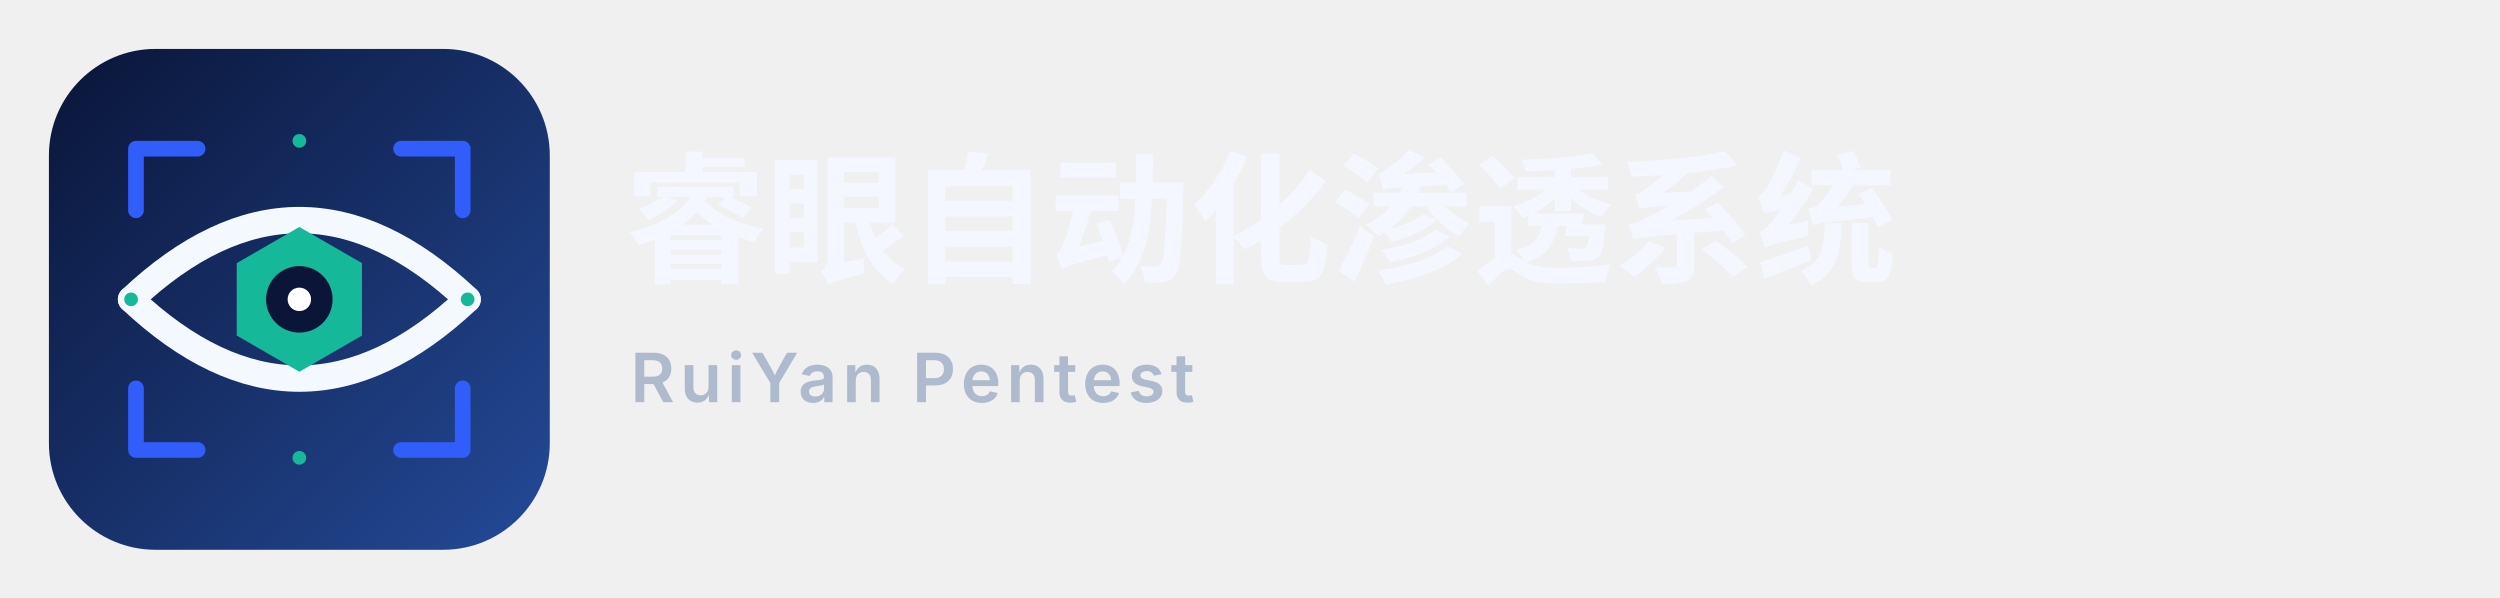
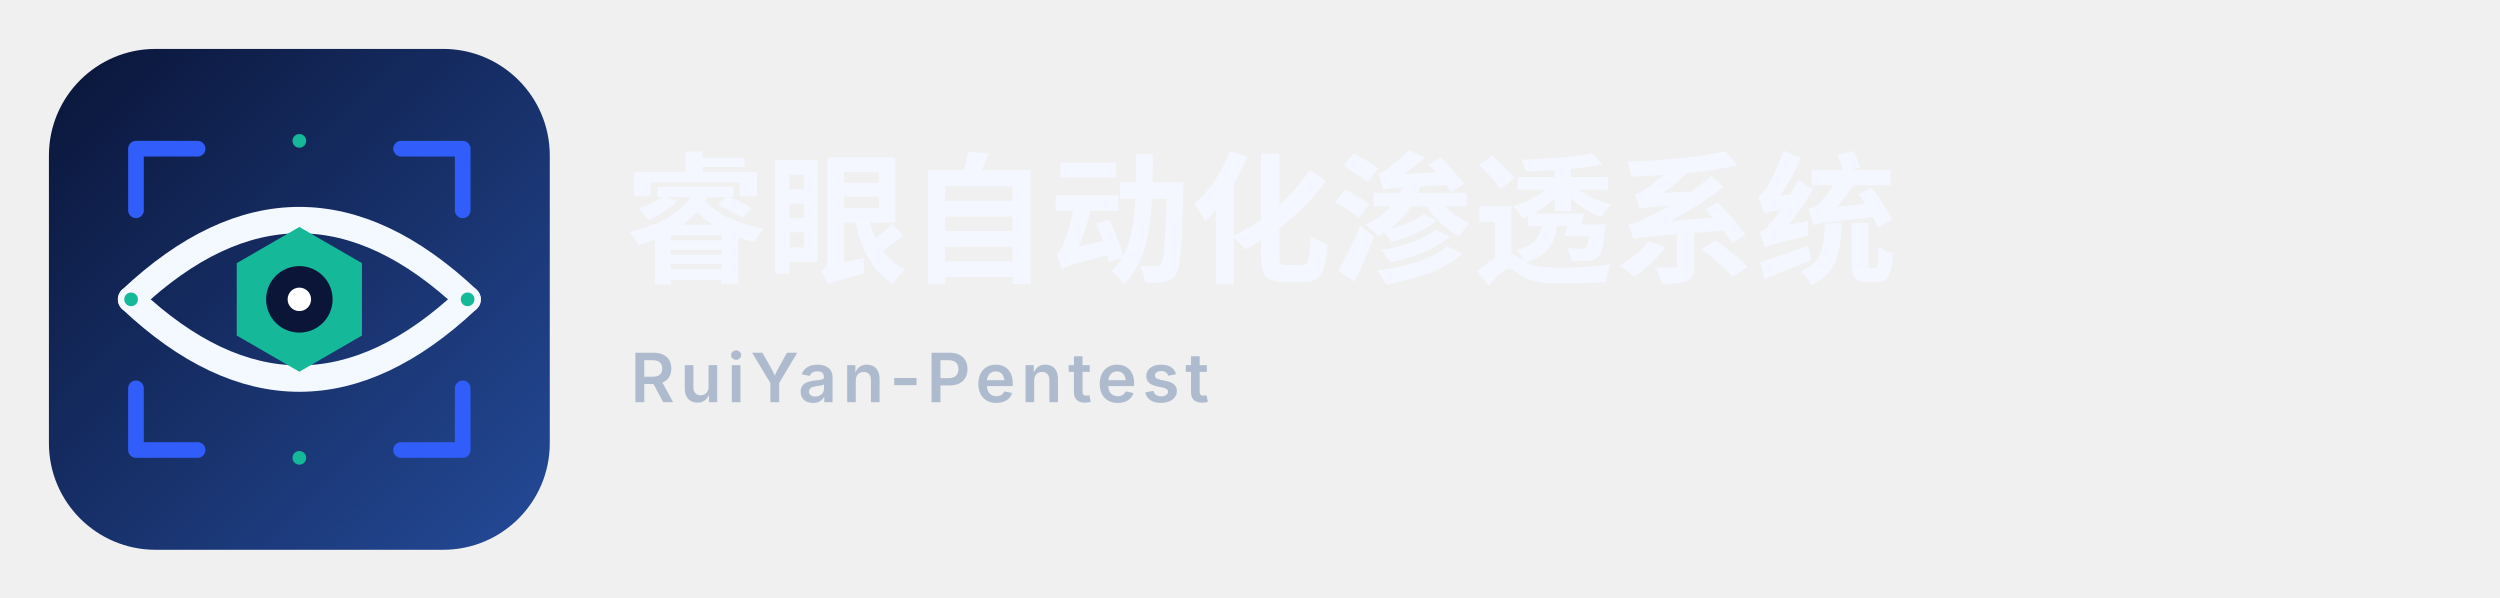
<svg xmlns="http://www.w3.org/2000/svg" viewBox="0 0 920 220" role="img" aria-labelledby="title">
  <g transform="translate(18 18) scale(.18)">
    <defs>
      <linearGradient id="wordmark-dark-background" x1="0" y1="0" x2="1" y2="1">
        <stop offset="0" stop-color="#0A1538" />
        <stop offset="1" stop-color="#244A98" />
      </linearGradient>
    </defs>
    <rect width="1024" height="1024" rx="218" fill="url(#wordmark-dark-background)" />
    <path d="M168 512 Q512 188 856 512" fill="none" stroke="#F4F8FF" stroke-width="54" stroke-linecap="round" />
    <path d="M168 512 Q512 836 856 512" fill="none" stroke="#F4F8FF" stroke-width="54" stroke-linecap="round" />
    <path d="M512 364 640 438 640 586 512 660 384 586 384 438Z" fill="#16B89A" />
    <circle cx="512" cy="512" r="68" fill="#0A1538" />
    <circle cx="512" cy="512" r="24" fill="#FFFFFF" />
    <path d="M304 204H178V330 M720 204H846V330 M304 820H178V694 M720 820H846V694" fill="none" stroke="#315EFB" stroke-width="32" stroke-linecap="round" stroke-linejoin="round" />
    <g fill="#16B89A">
      <circle cx="168" cy="512" r="14" />
      <circle cx="856" cy="512" r="14" />
      <circle cx="512" cy="188" r="14" />
      <circle cx="512" cy="836" r="14" />
    </g>
  </g>
  <text x="230" y="100" fill="#F4F7FF" font-family="Microsoft YaHei, PingFang SC, Noto Sans CJK SC, sans-serif" font-size="52" font-weight="700">睿眼自动化渗透系统</text>
-   <text x="232" y="148" fill="#AEBBCE" font-family="Inter, Segoe UI, sans-serif" font-size="25" font-weight="600" letter-spacing="2">RuiYan Pentest</text>
+   <text x="232" y="148" fill="#AEBBCE" font-family="Inter, Segoe UI, sans-serif" font-size="25" font-weight="600" letter-spacing="2">RuiYan-Pentest</text>
</svg>
